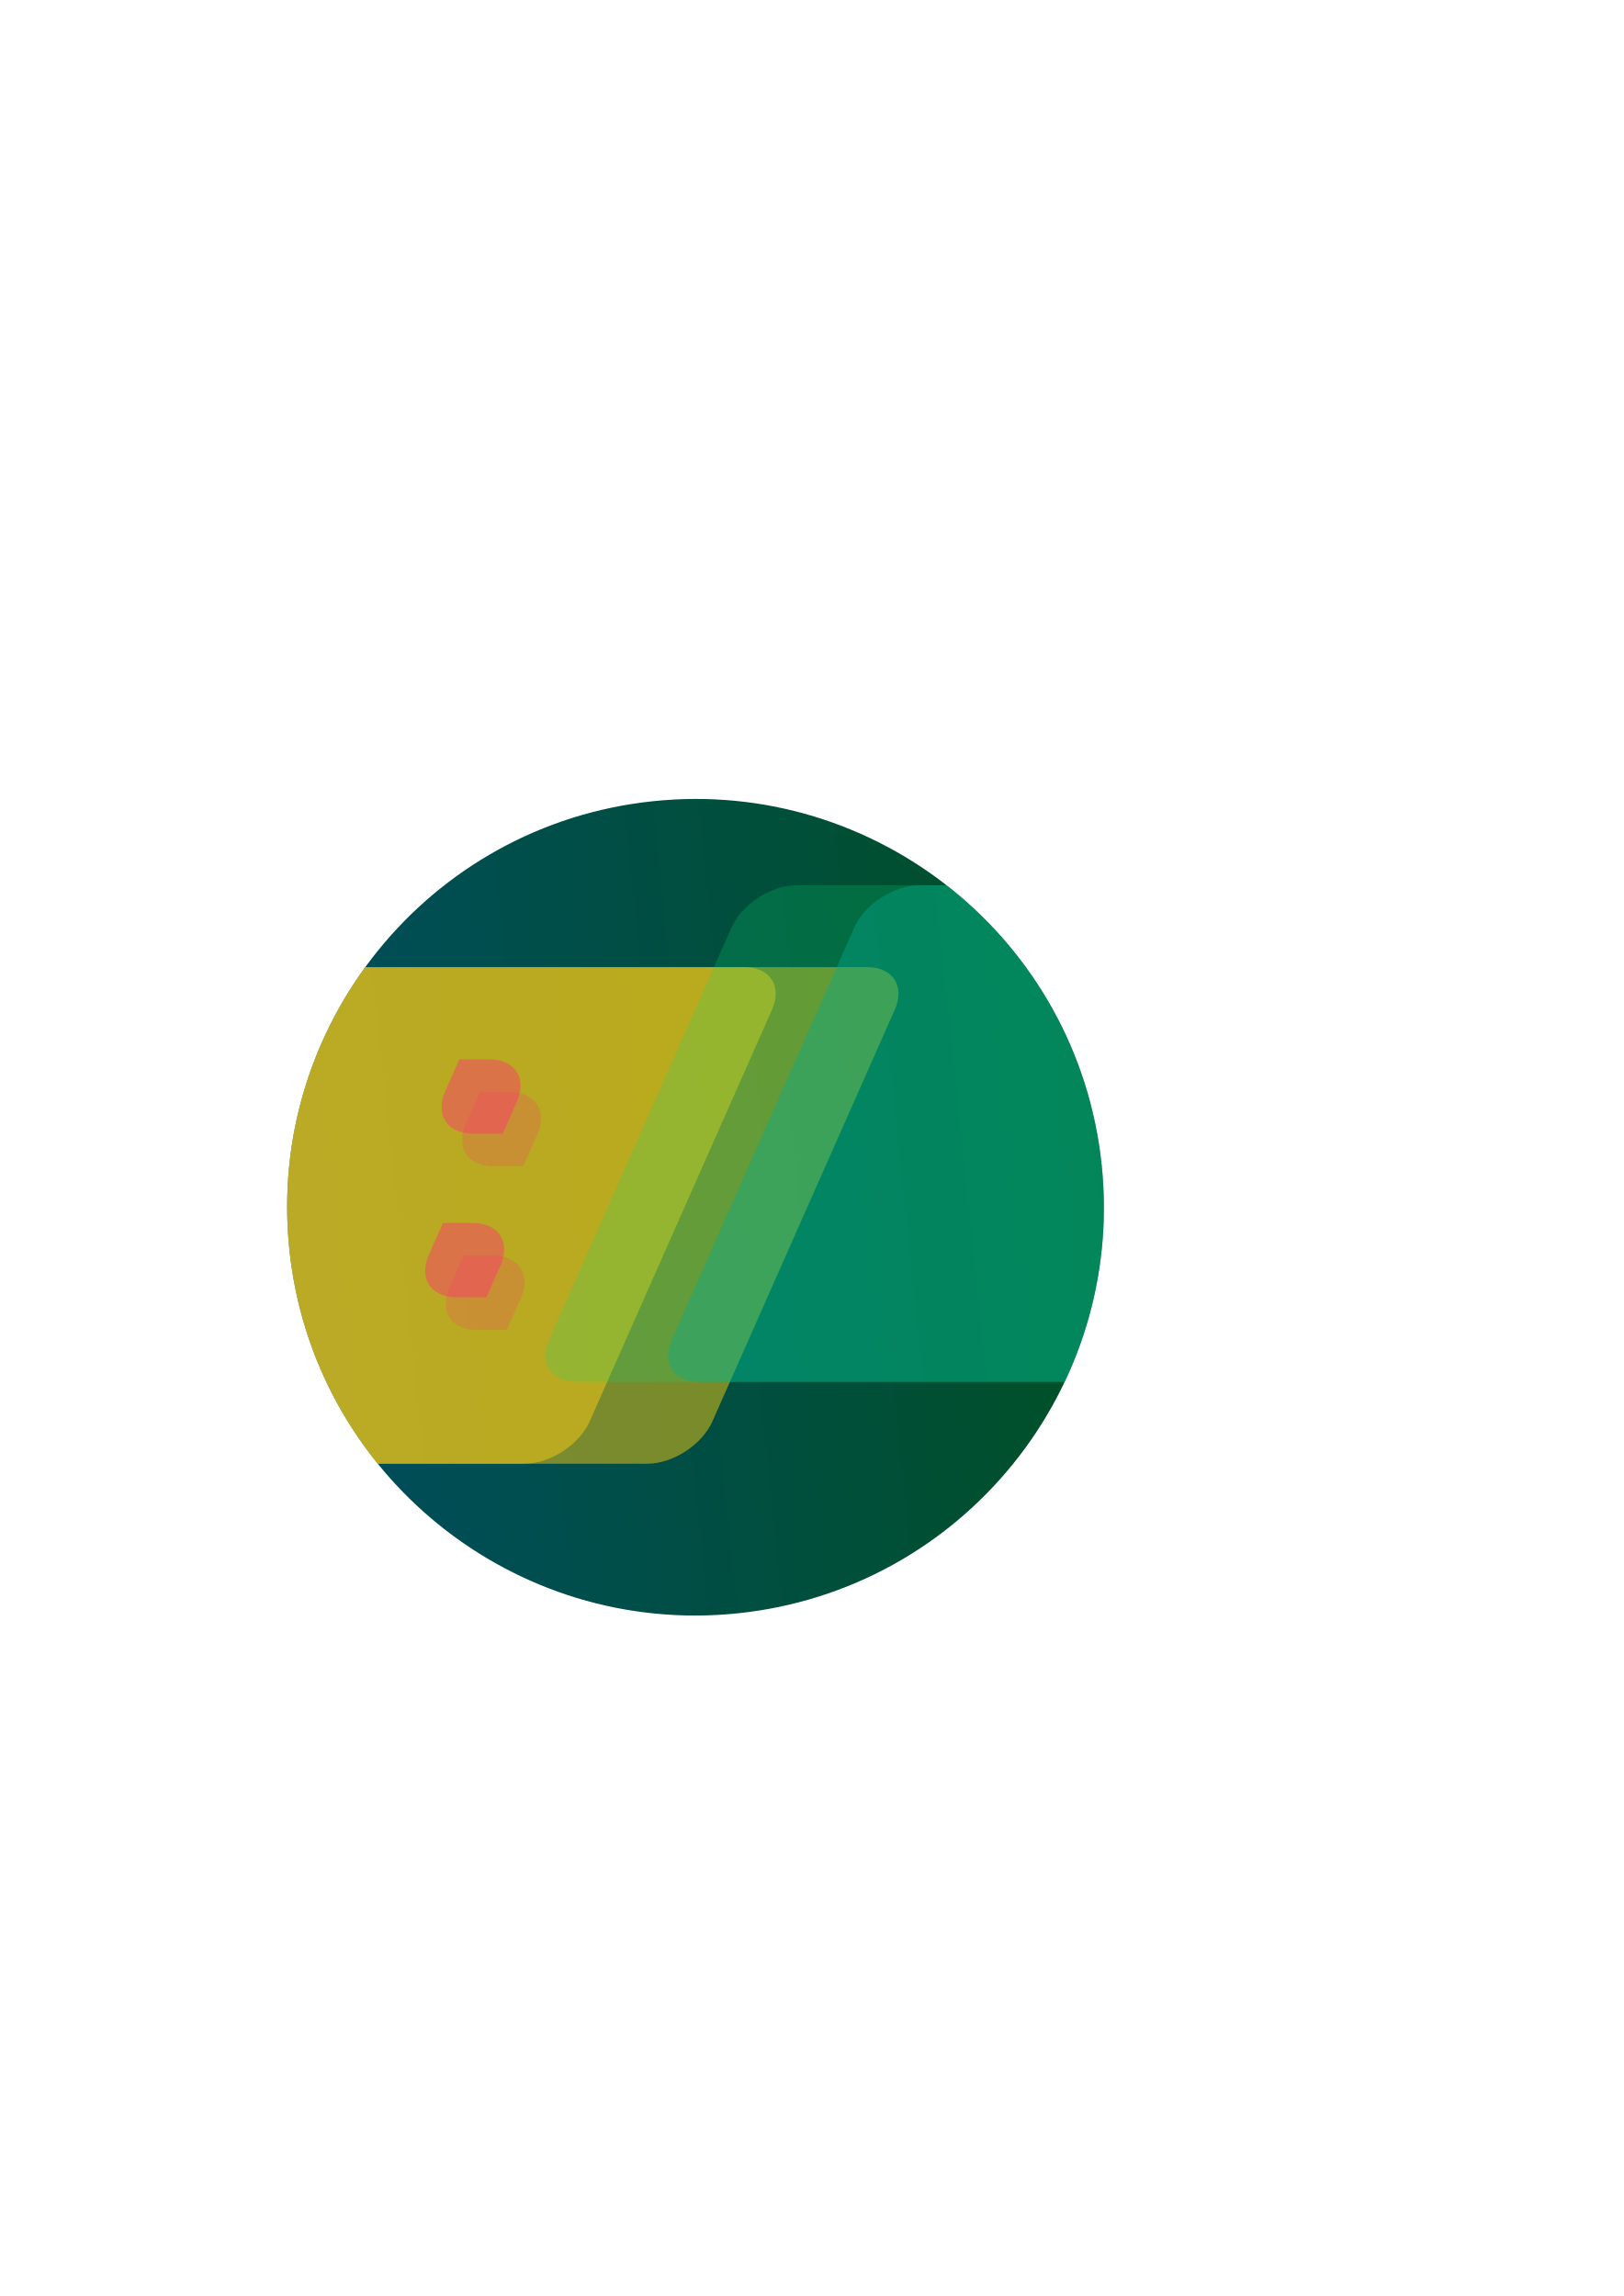
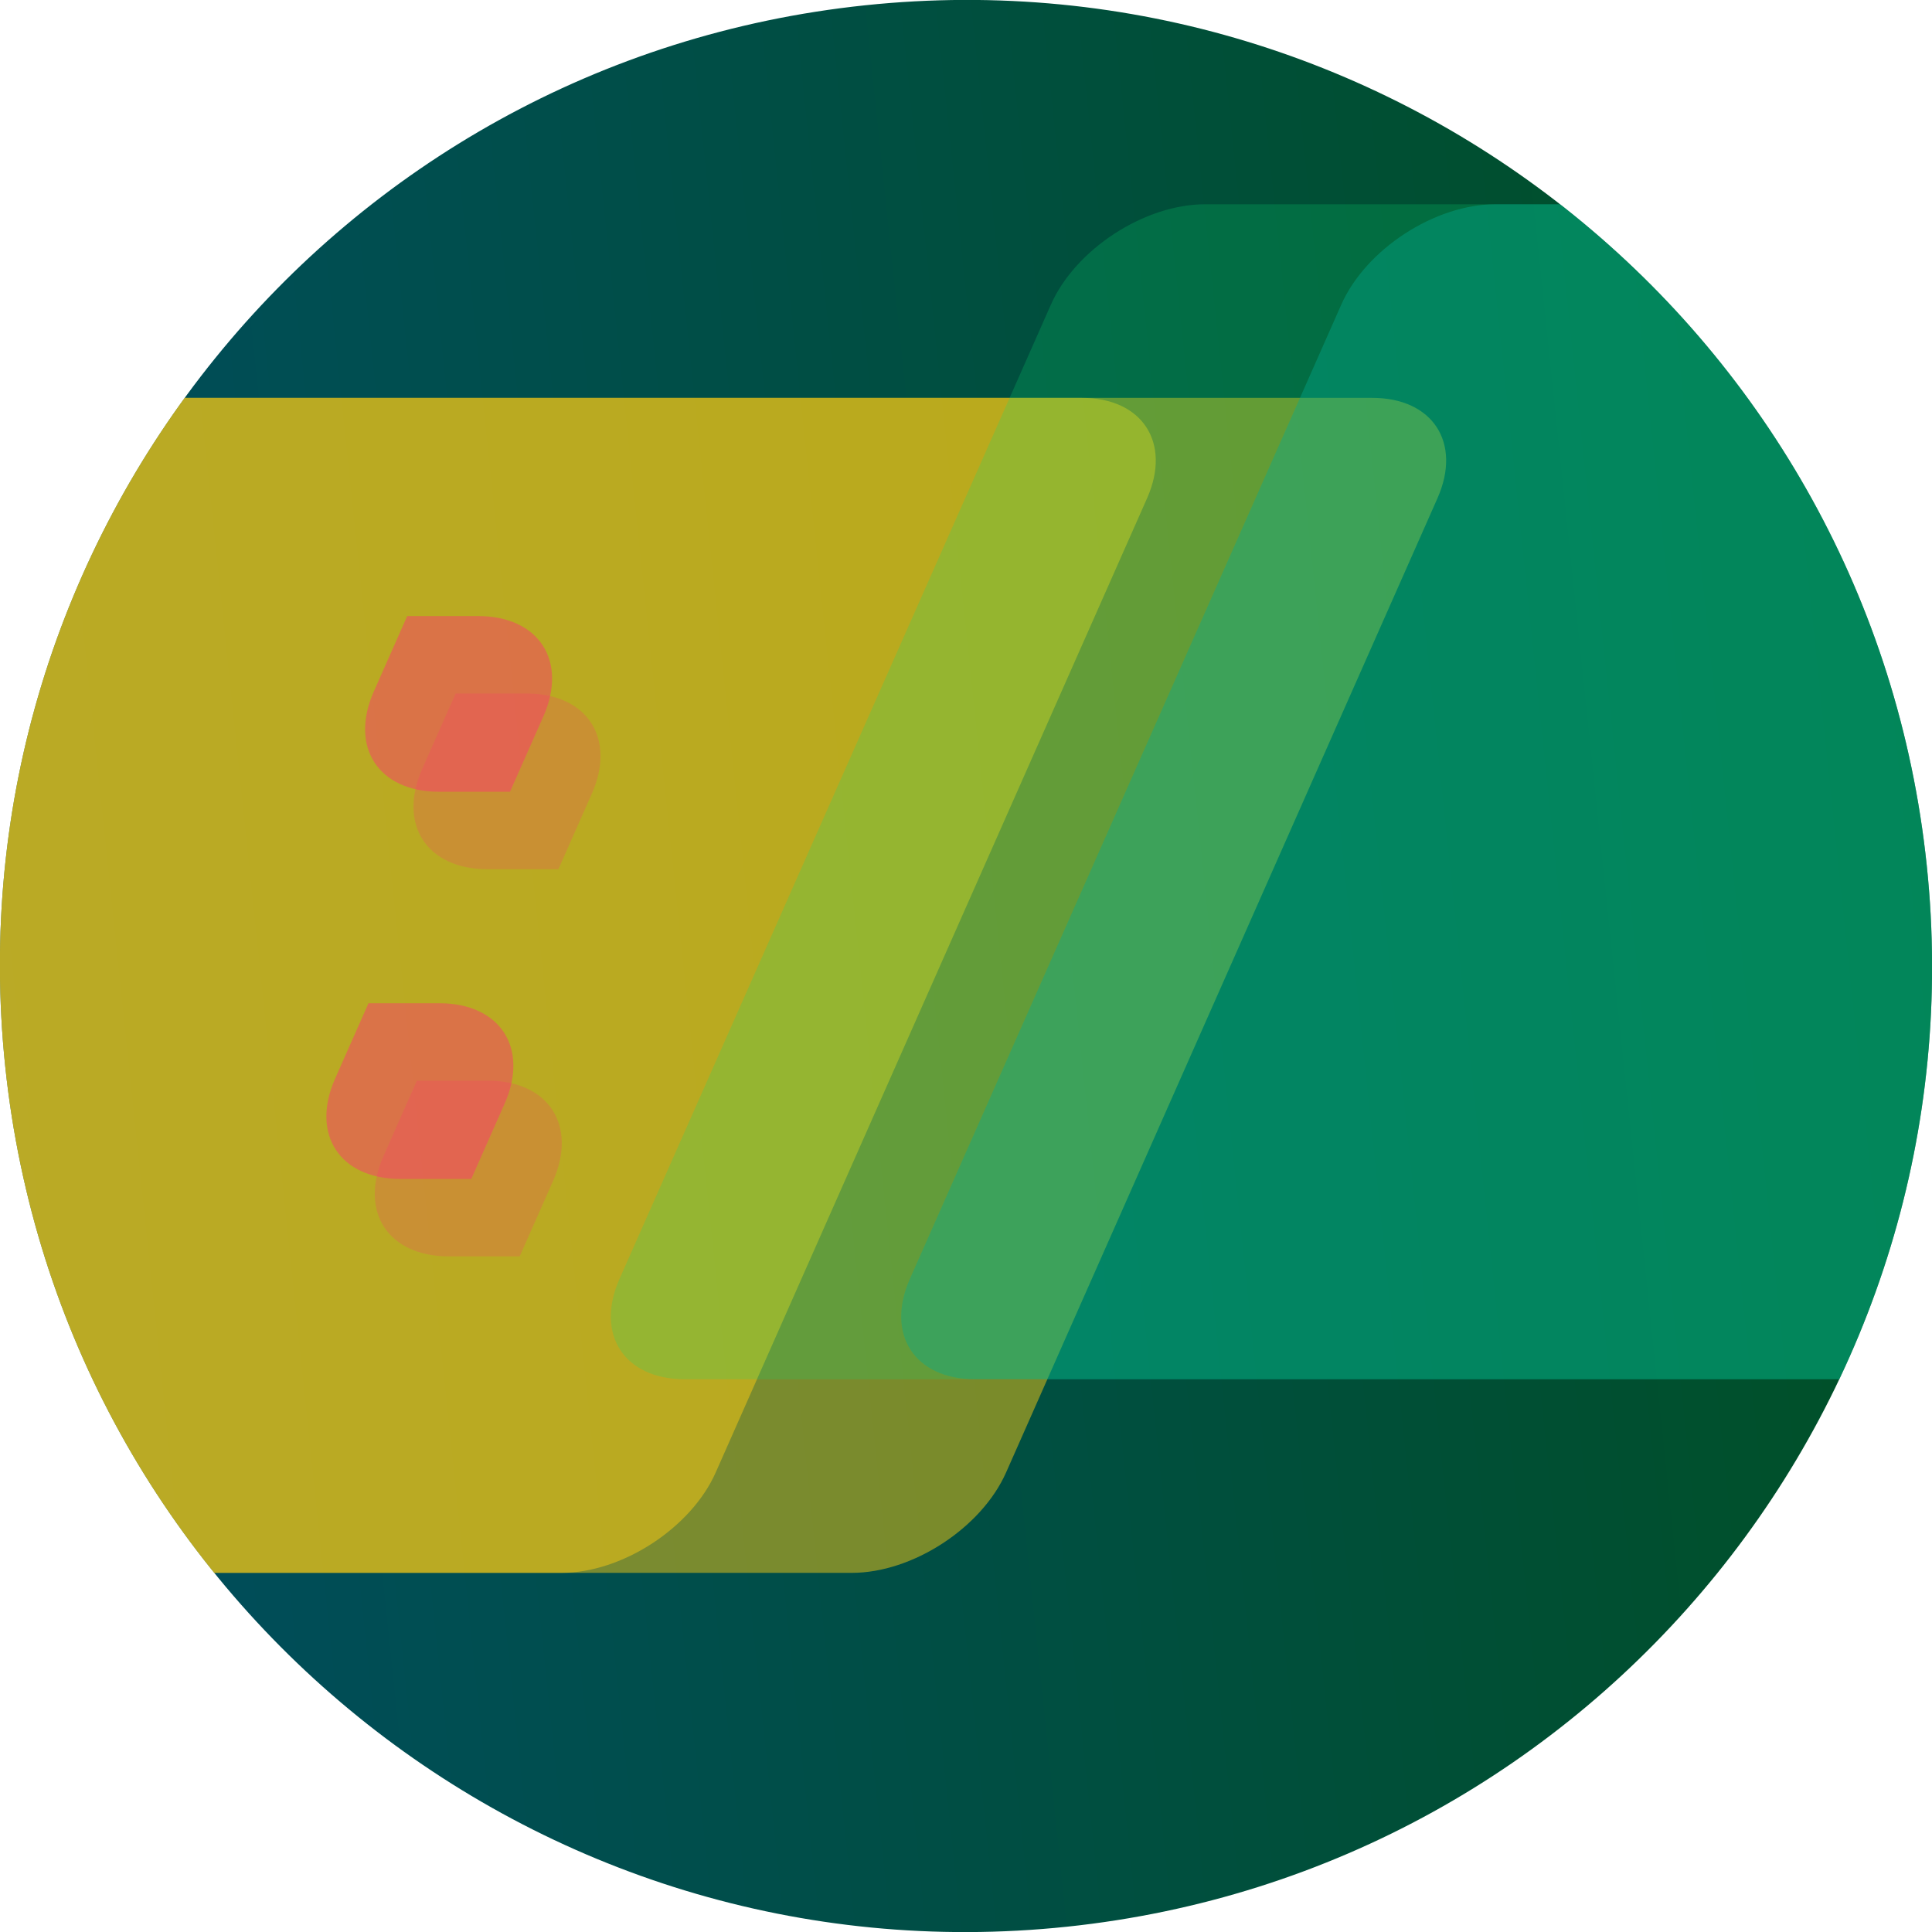
- <svg xmlns="http://www.w3.org/2000/svg" xmlns:xlink="http://www.w3.org/1999/xlink" width="210mm" height="297mm" viewBox="0 0 210 297" version="1.1" id="svg1893">
+ <svg xmlns="http://www.w3.org/2000/svg" xmlns:xlink="http://www.w3.org/1999/xlink" width="120mm" height="120mm" viewBox="0 0 120 120" version="1.1" id="svg1893">
  <defs id="defs1890">
    <linearGradient id="linearGradient2184">
      <stop style="stop-color:#005026;stop-opacity:1;" offset="0" id="stop2180" />
      <stop style="stop-color:#004d5d;stop-opacity:1;" offset="1" id="stop2182" />
    </linearGradient>
    <linearGradient xlink:href="#linearGradient2184" id="linearGradient2186" x1="79.9" y1="204.741" x2="79.9" y2="99.119" gradientUnits="userSpaceOnUse" gradientTransform="translate(-244.6108,-78.79218)" />
    <clipPath clipPathUnits="userSpaceOnUse" id="clipPath2690">
      <circle style="fill:none;fill-opacity:1;stroke:#000000;stroke-width:0.1;stroke-opacity:1;stop-color:#000000" id="circle2692" cx="-164.711" cy="73.138" r="52.811" transform="rotate(-96)" />
    </clipPath>
  </defs>
-   <g id="layer1">
-     <g id="g2675" clip-path="url(#clipPath2690)">
+   <g id="layer1" transform="translate(-29.95427,-96.16349)">
+     <g id="g2675" clip-path="url(#clipPath2690)" transform="matrix(1.136128,0,0,1.136128,-12.2453,-21.25823)">
      <circle style="fill:url(#linearGradient2186);fill-opacity:1;stroke:none;stroke-width:0.1;stop-color:#000000" id="path1949" cx="-164.711" cy="73.138" r="52.811" transform="rotate(-96)" />
      <rect style="mix-blend-mode:normal;fill:#ffcd12;fill-opacity:0.478;stroke:none;stroke-width:0.105;stop-color:#000000" id="rect2003" width="103.937" height="70.252" x="69.616" y="136.819" rx="6" transform="matrix(1,0,-0.4048726,0.9143731,0,0)" />
      <rect style="mix-blend-mode:normal;fill:#00a198;fill-opacity:0.387;stroke:none;stroke-width:0.105;stop-color:#000000" id="rect2003-1" width="103.937" height="70.252" x="163.608" y="125.244" rx="6" transform="matrix(1,0,-0.4048726,0.9143731,0,0)" />
      <rect style="mix-blend-mode:normal;fill:#ffcd12;fill-opacity:0.478;stroke:none;stroke-width:0.105;stop-color:#000000" id="rect2003-2" width="103.937" height="70.252" x="53.741" y="136.819" rx="6" transform="matrix(1,0,-0.4048726,0.9143731,0,0)" />
      <path id="rect2003-1-1" style="mix-blend-mode:normal;fill:#ff3772;fill-opacity:0.469;stroke:none;stroke-width:0.1;stop-color:#000000" d="m 59.405,137.033 -1.824,4.119 c -1.346,3.039 0.247,5.486 3.571,5.486 h 3.873 l 1.824,-4.119 c 1.346,-3.039 -0.247,-5.487 -3.571,-5.487 z" />
      <path id="rect2003-1-1-4" style="mix-blend-mode:normal;fill:#ff3772;fill-opacity:0.469;stroke:none;stroke-width:0.1;stop-color:#000000" d="m 57.288,158.2 -1.824,4.119 c -1.346,3.039 0.247,5.486 3.571,5.486 h 3.873 l 1.824,-4.119 c 1.346,-3.039 -0.247,-5.487 -3.571,-5.487 z" />
      <rect style="mix-blend-mode:normal;fill:#0bdf75;fill-opacity:0.208;stroke:none;stroke-width:0.105;stop-color:#000000" id="rect2003-1-9" width="103.937" height="70.252" x="147.733" y="125.244" rx="6" transform="matrix(1,0,-0.4048726,0.9143731,0,0)" />
      <path id="rect2003-1-1-6" style="mix-blend-mode:normal;fill:#ff3772;fill-opacity:0.223;stroke:none;stroke-width:0.1;stop-color:#000000" d="m 62.051,141.267 -1.824,4.119 c -1.346,3.039 0.247,5.486 3.571,5.486 h 3.873 l 1.824,-4.119 c 1.346,-3.039 -0.247,-5.487 -3.571,-5.487 z" />
      <path id="rect2003-1-1-4-3" style="mix-blend-mode:normal;fill:#ff3772;fill-opacity:0.223;stroke:none;stroke-width:0.1;stop-color:#000000" d="m 59.934,162.433 -1.824,4.119 c -1.346,3.039 0.247,5.486 3.571,5.486 h 3.873 l 1.824,-4.119 c 1.346,-3.039 -0.247,-5.487 -3.571,-5.487 z" />
    </g>
  </g>
</svg>
